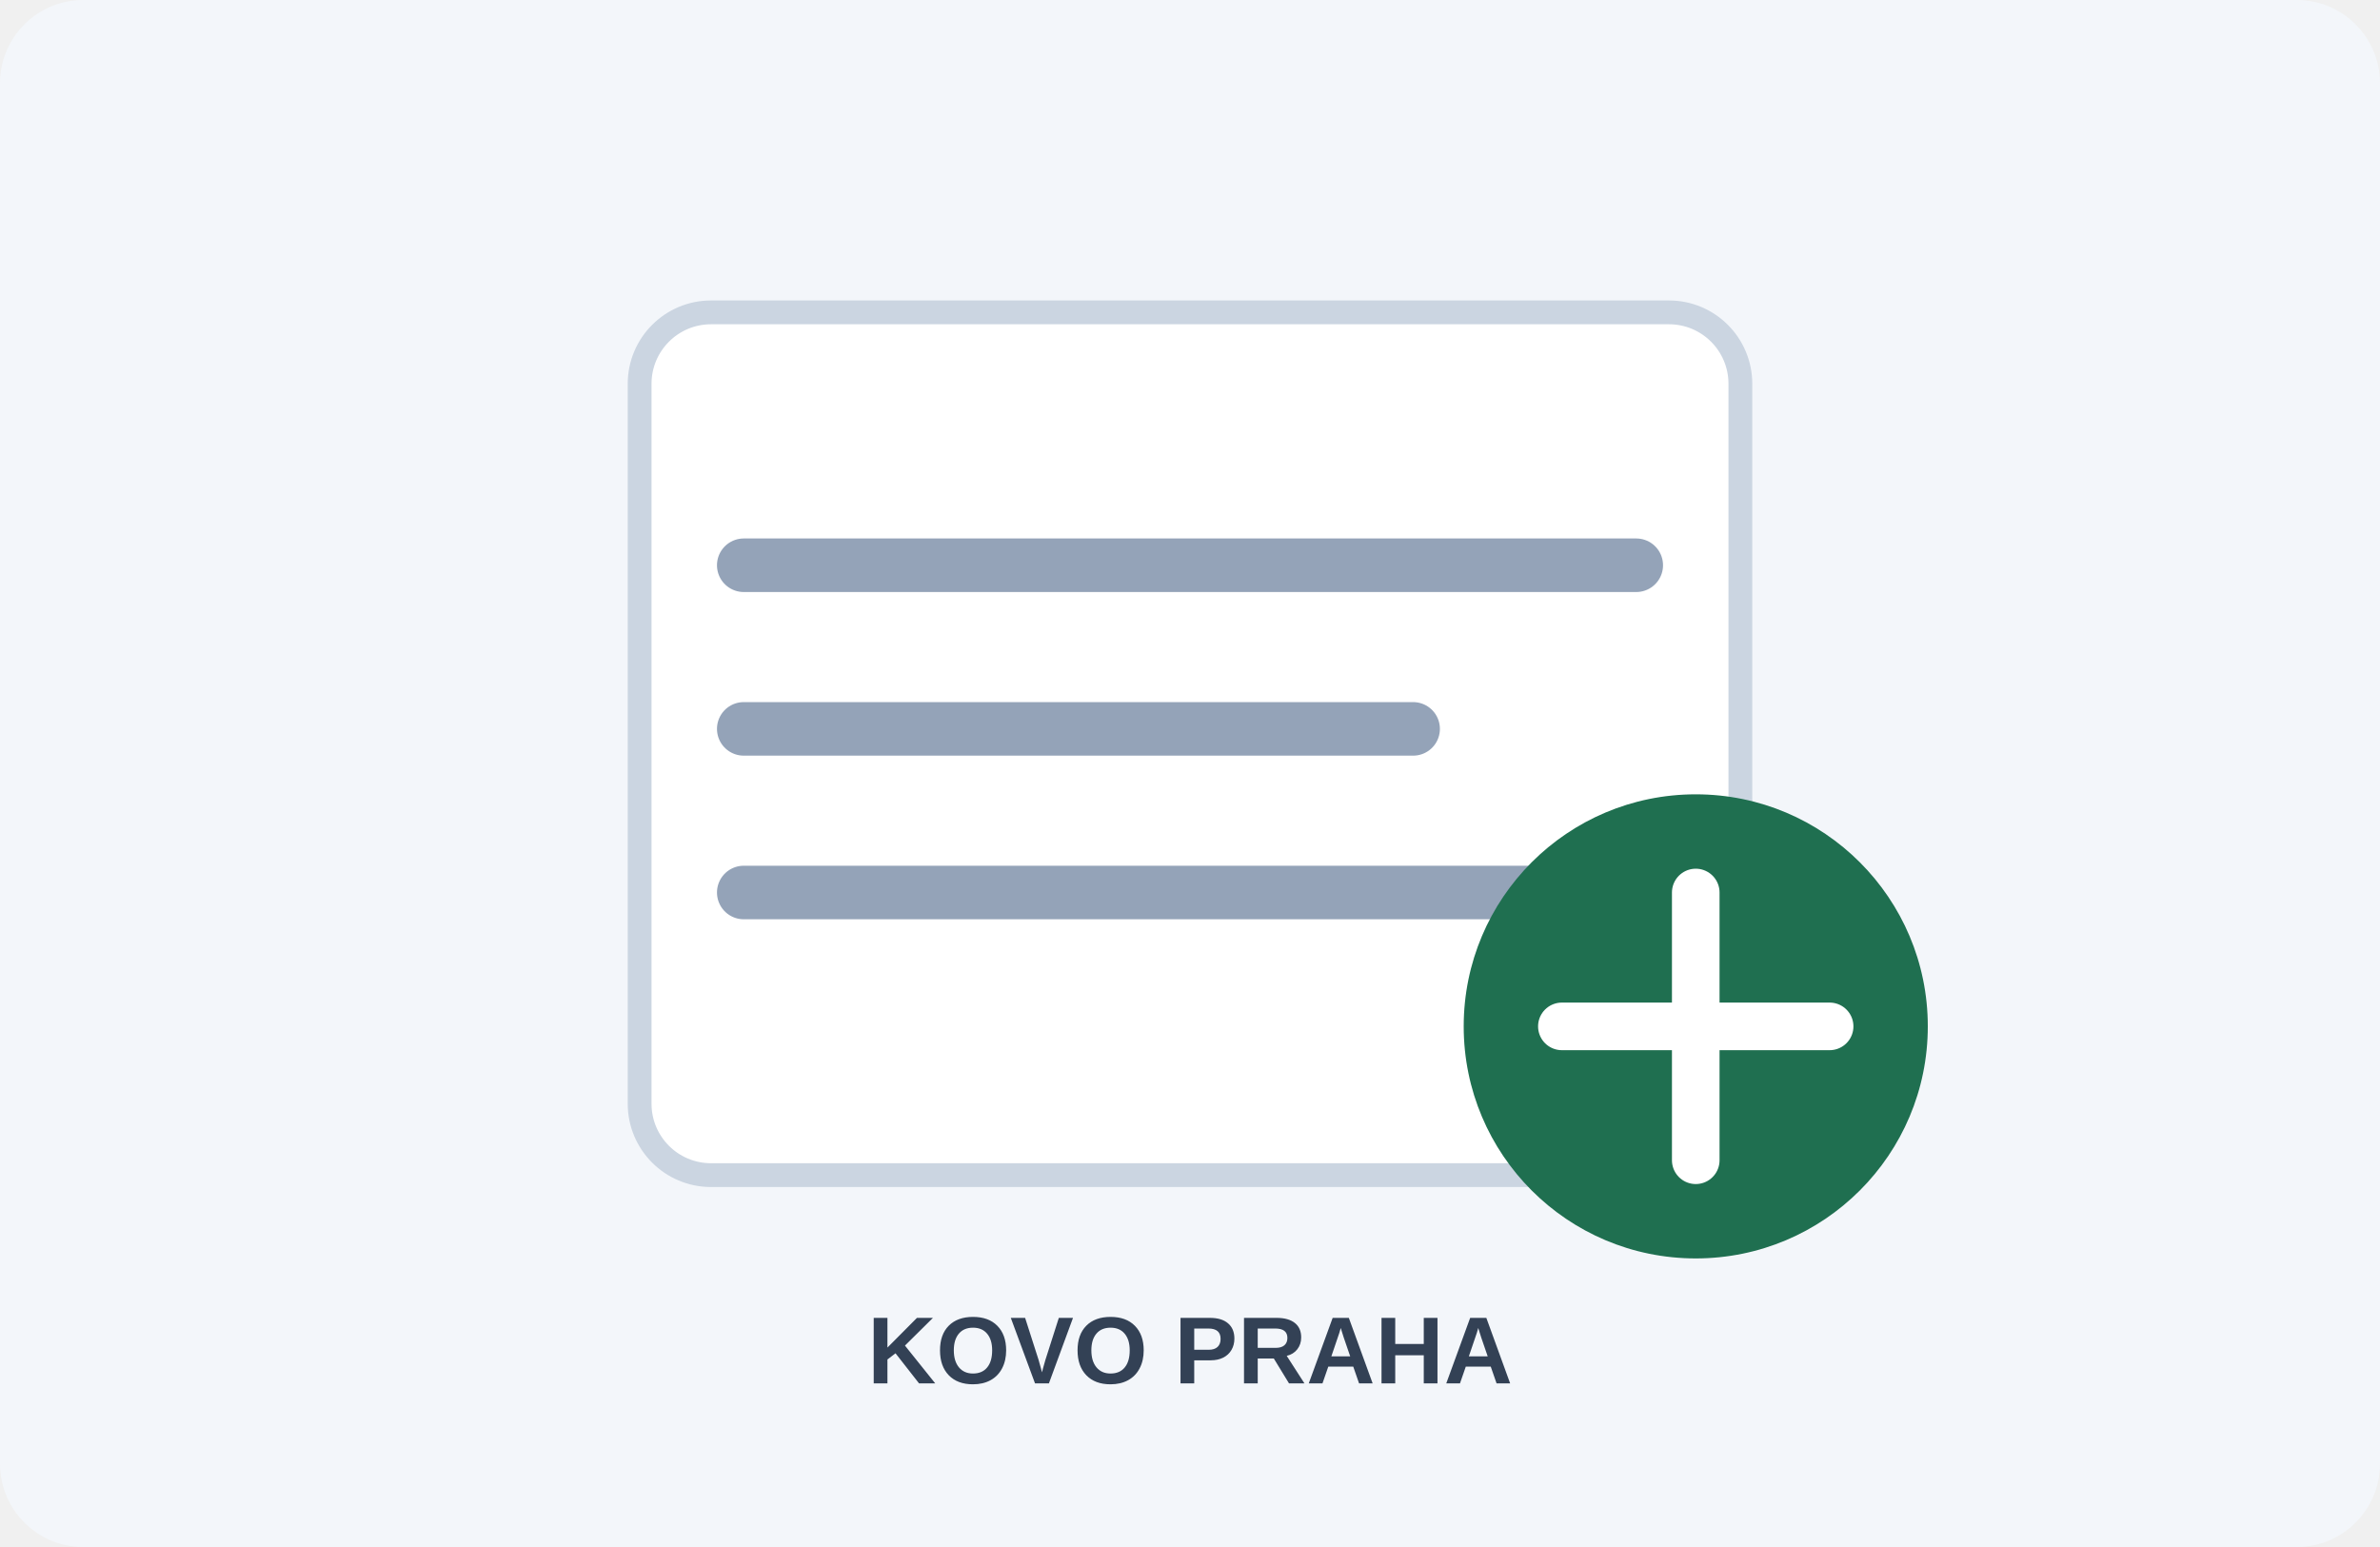
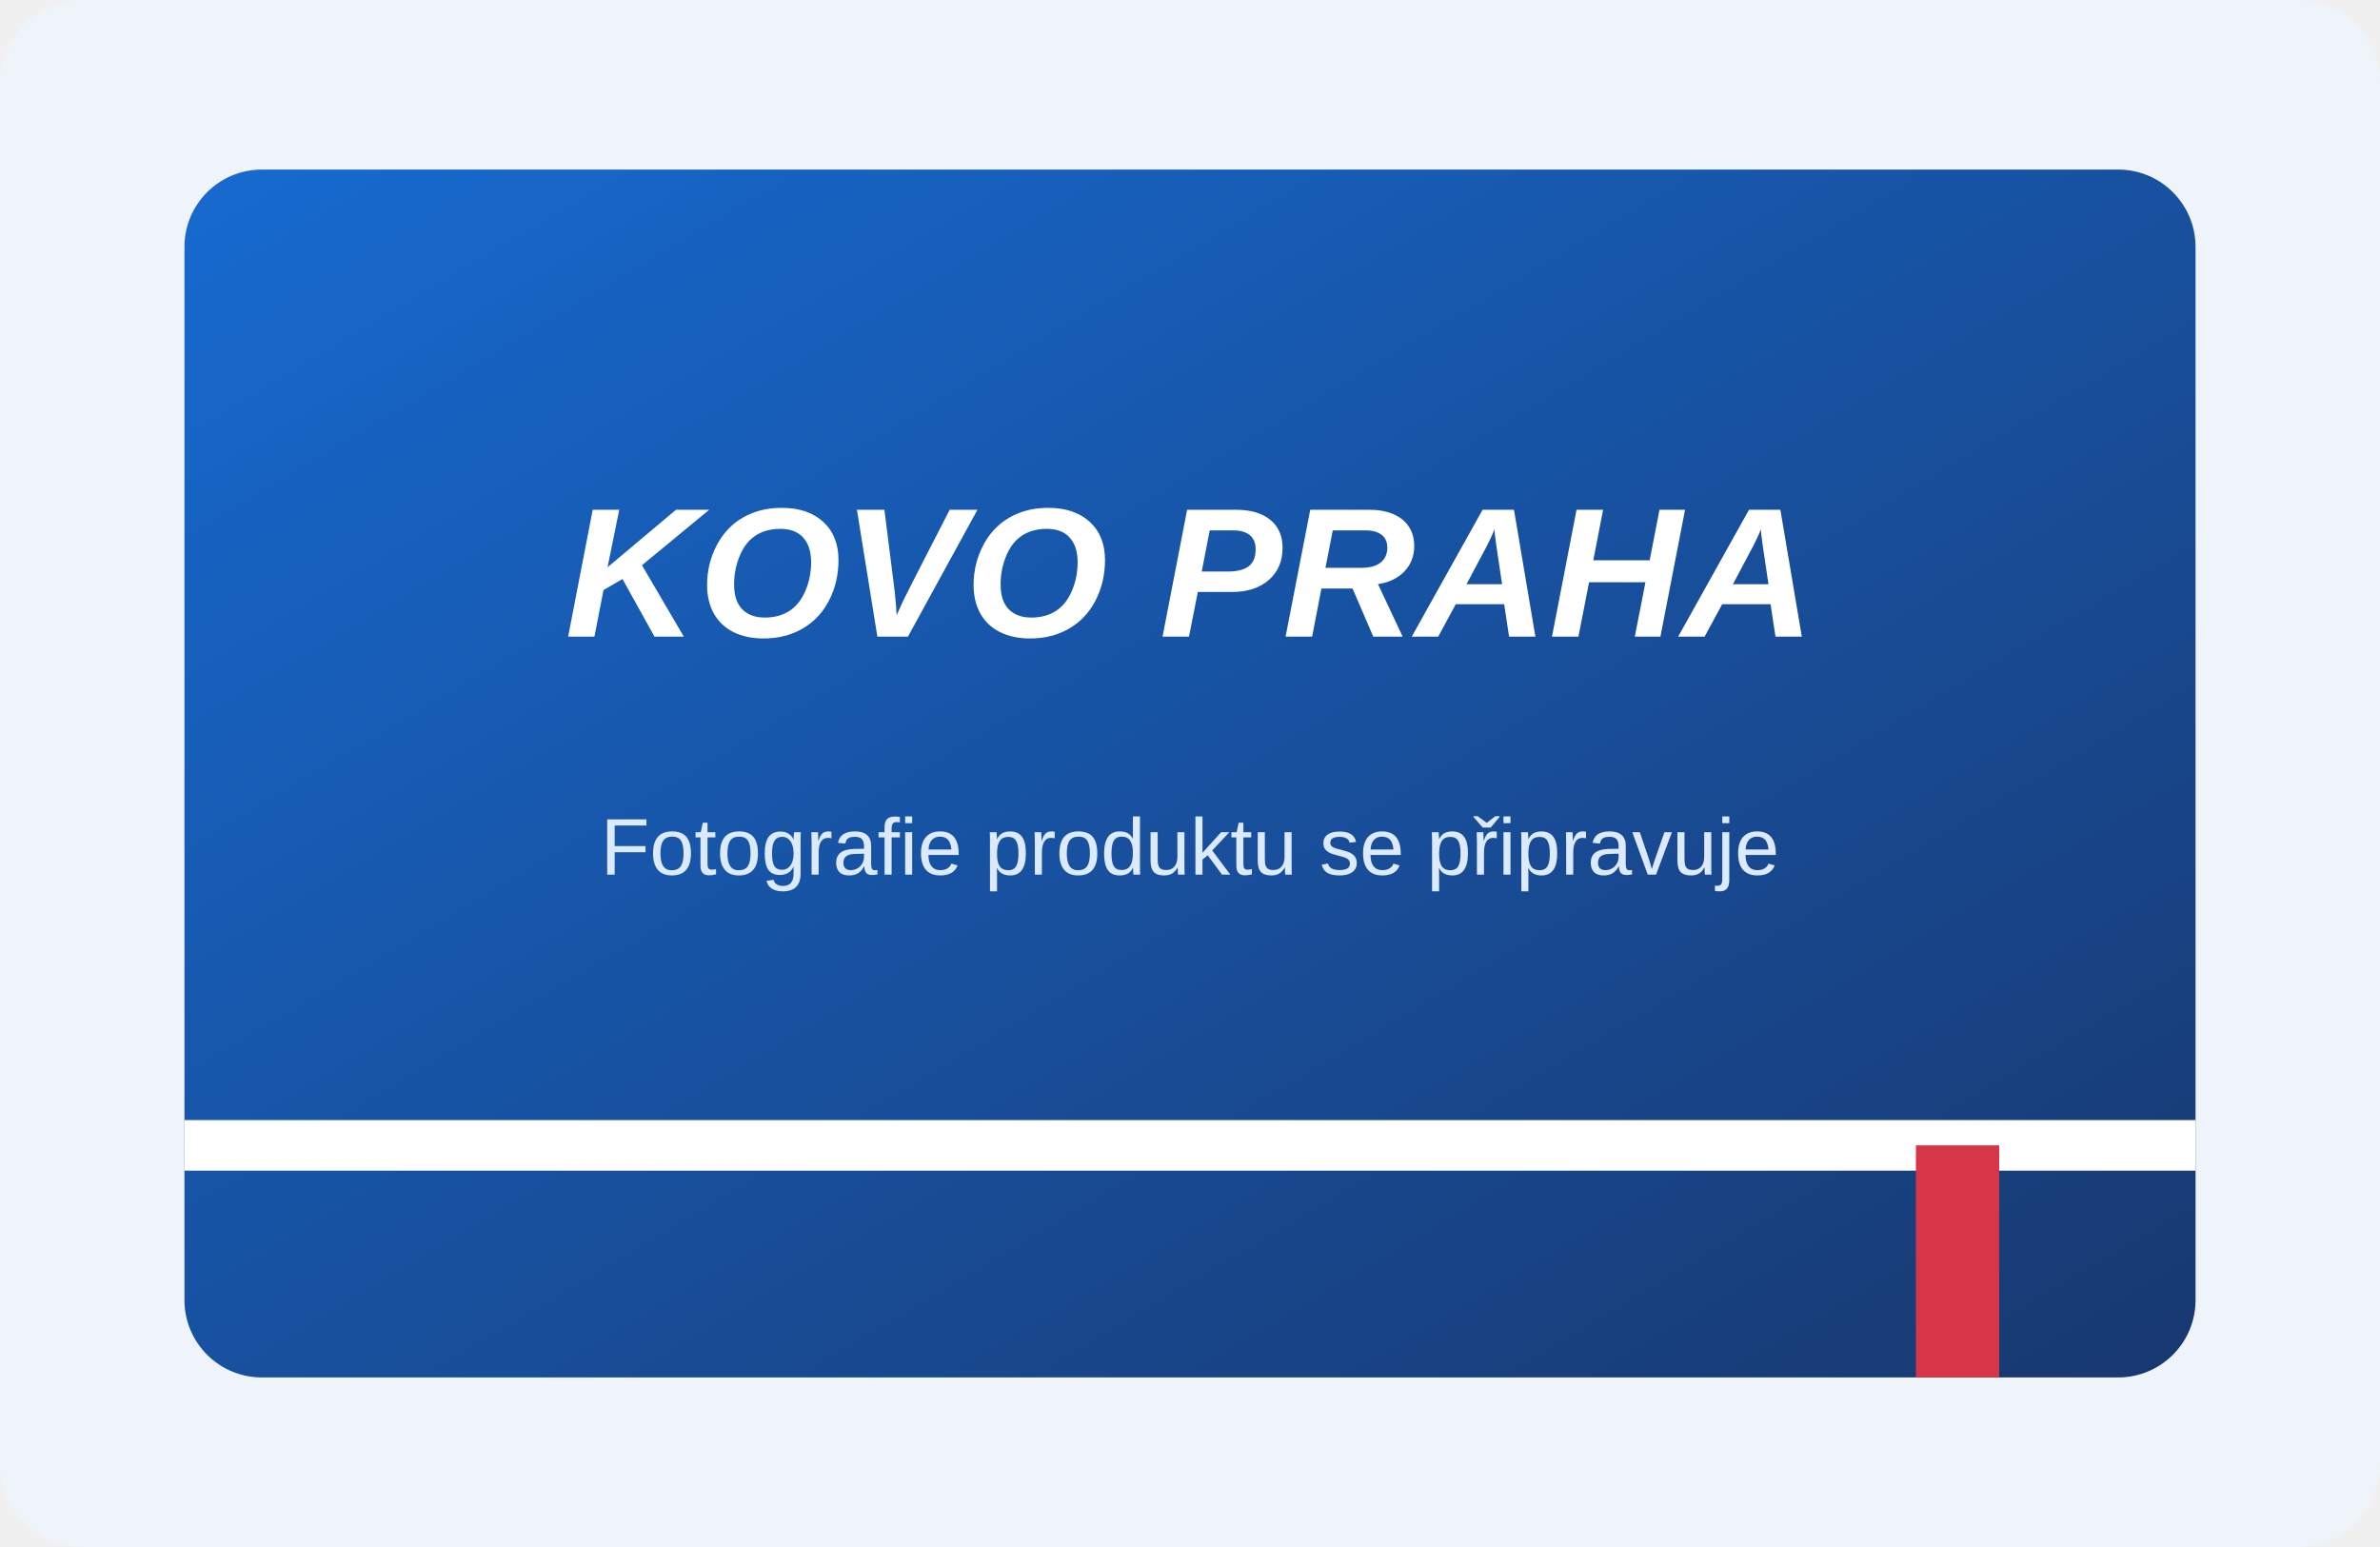
<svg xmlns="http://www.w3.org/2000/svg" viewBox="0 0 800 520" role="img" aria-labelledby="title description">
-   <rect width="800" height="520" rx="28" fill="#f3f6fa" />
-   <rect x="215" y="105" width="370" height="290" rx="24" fill="#ffffff" stroke="#cbd5e1" stroke-width="8" />
-   <path d="M250 190h300M250 245h225M250 300h265" stroke="#94a3b8" stroke-width="18" stroke-linecap="round" />
-   <circle cx="570" cy="345" r="78" fill="#1f6f50" />
-   <path d="M525 345h90M570 300v90" stroke="#ffffff" stroke-width="16" stroke-linecap="round" />
-   <text x="400" y="465" text-anchor="middle" font-family="Arial, sans-serif" font-size="32" font-weight="700" fill="#334155">KOVO PRAHA</text>
+   <defs>
+     <linearGradient id="blue" x2="1" y2="1">
+       <stop stop-color="#176ad0" />
+       <stop offset="1" stop-color="#18386f" />
+     </linearGradient>
+   </defs>
+   <rect width="800" height="520" rx="28" fill="#eff4fb" />
+   <rect x="62" y="57" width="676" height="406" rx="26" fill="url(#blue)" />
+   <path d="M62 385h676" stroke="#fff" stroke-width="17" />
+   <rect x="644" y="385" width="28" height="78" fill="#d73548" />
+   <text x="400" y="214" text-anchor="middle" font-family="Arial, sans-serif" font-size="62" font-style="italic" font-weight="800" fill="#fff">KOVO PRAHA</text>
+   <text x="400" y="294" text-anchor="middle" font-family="Arial, sans-serif" font-size="27" fill="#dceaff">Fotografie produktu se připravuje</text>
</svg>
